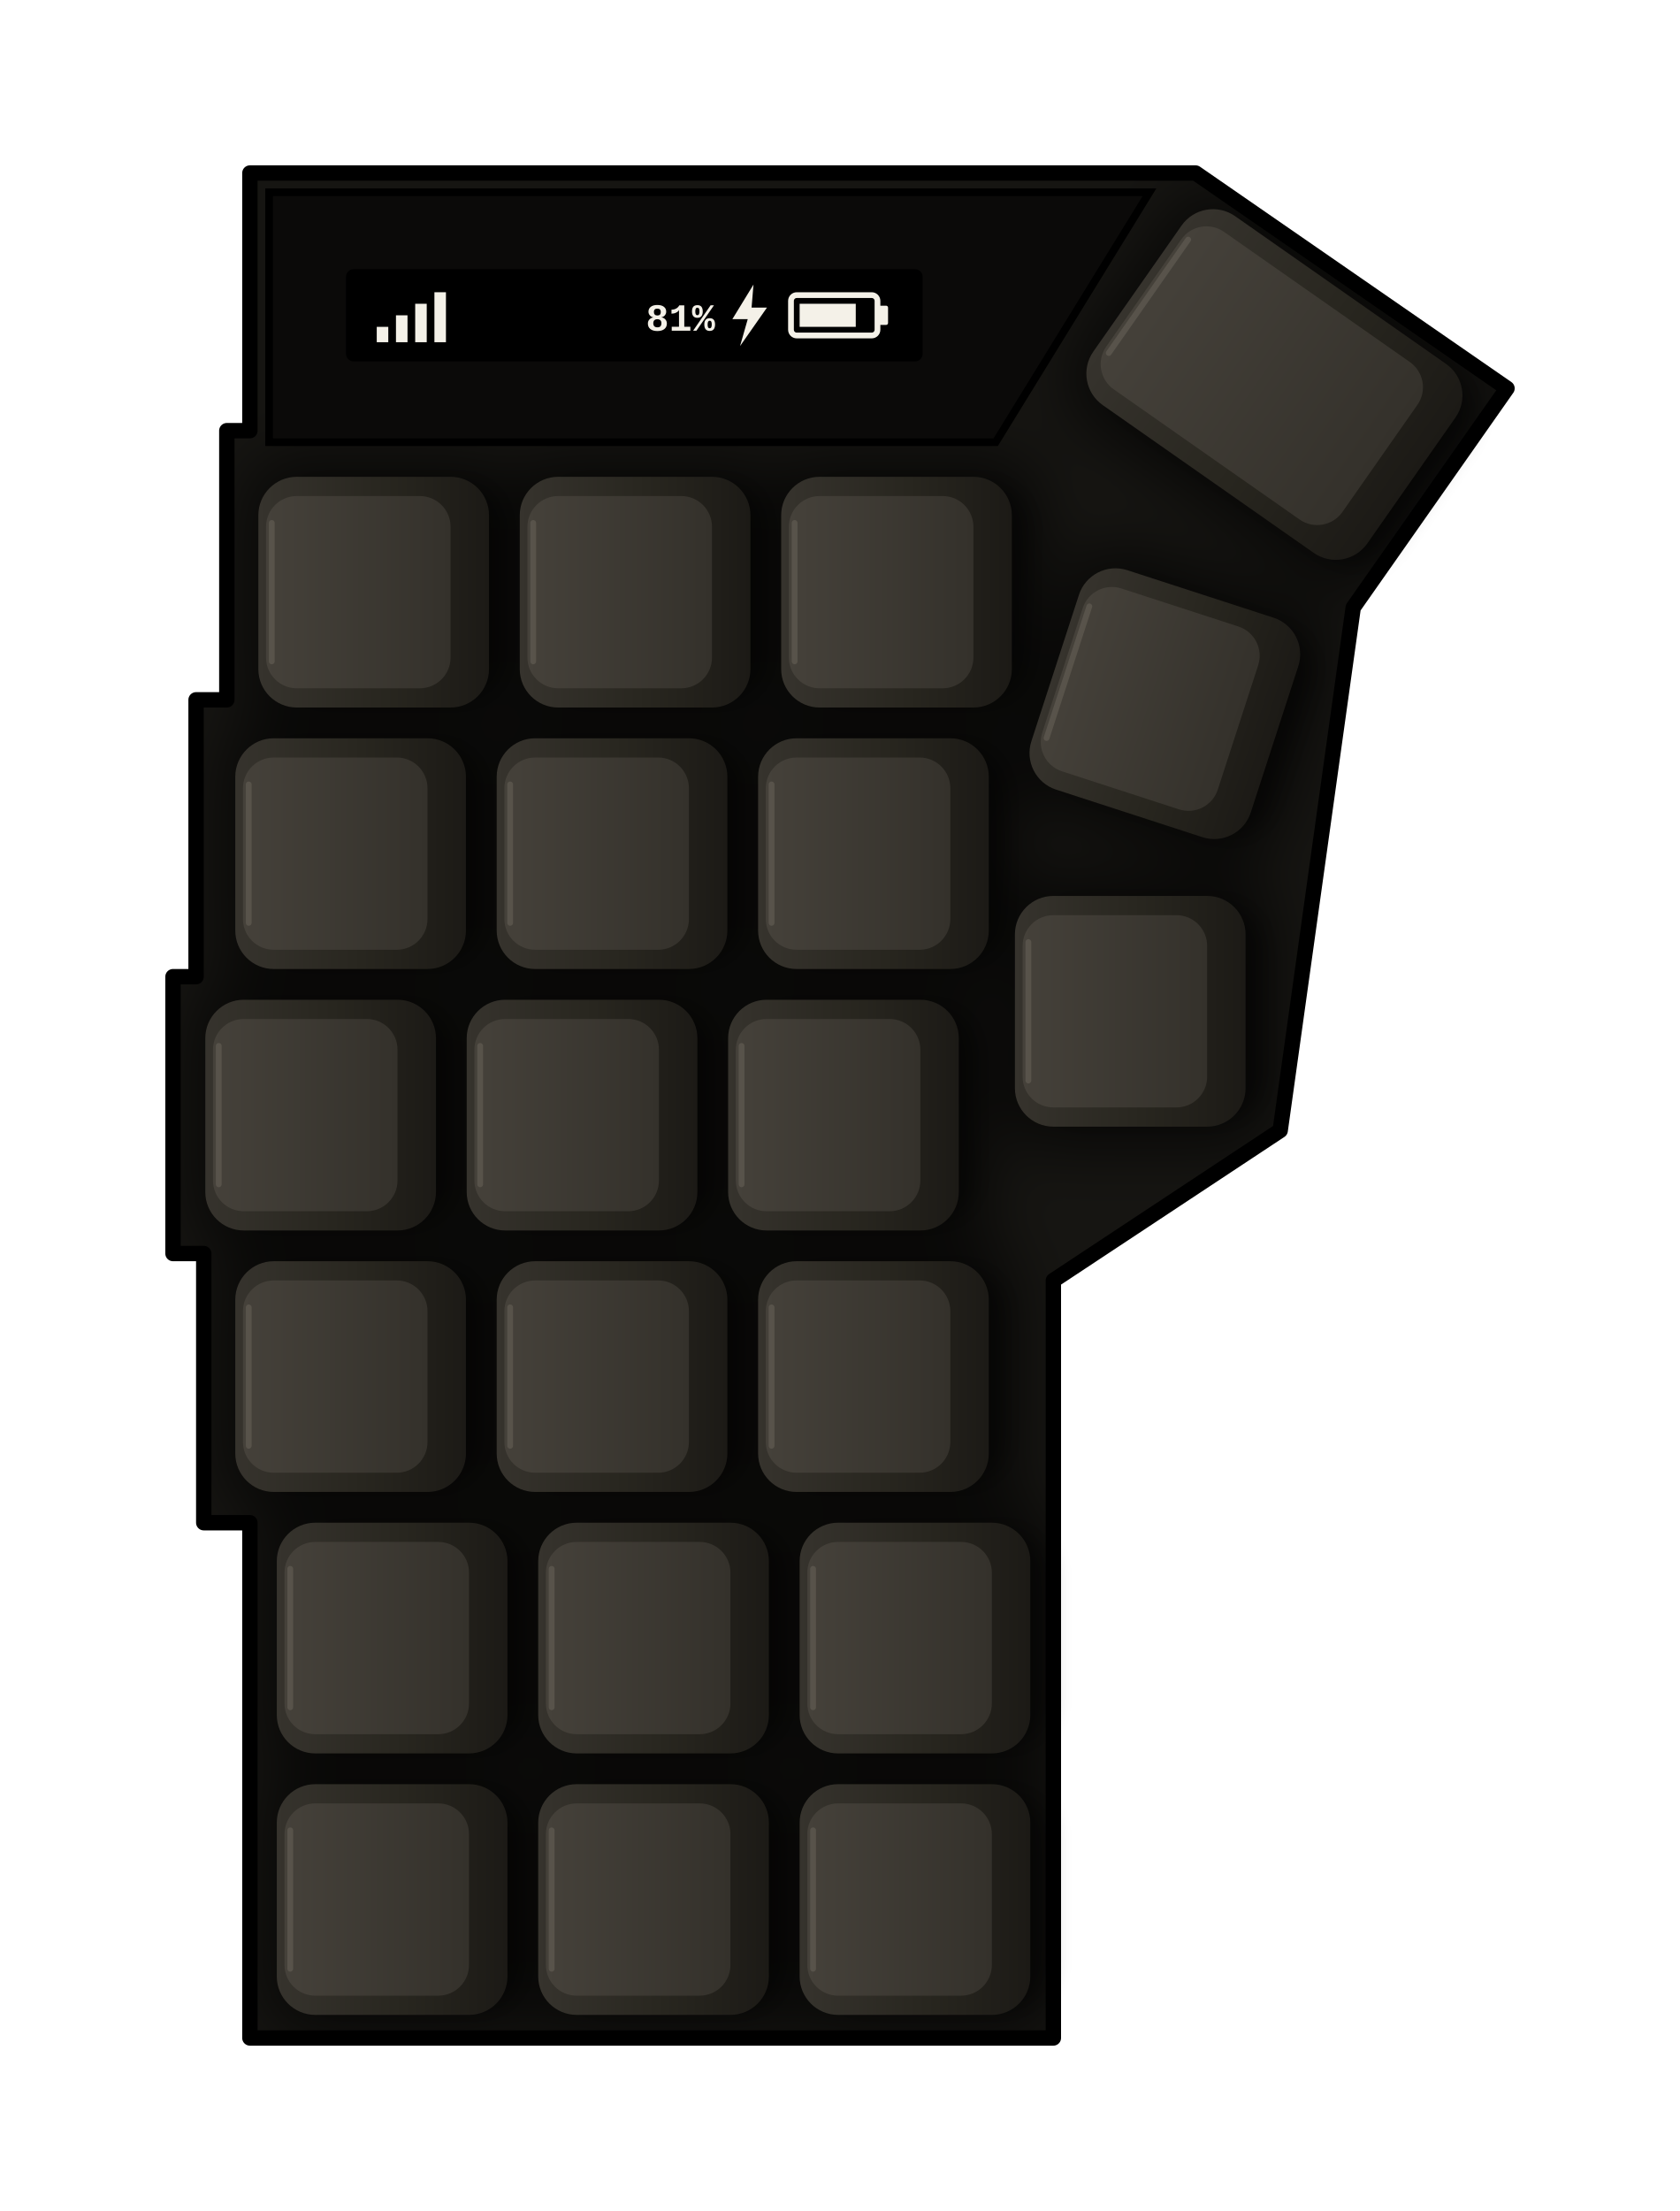
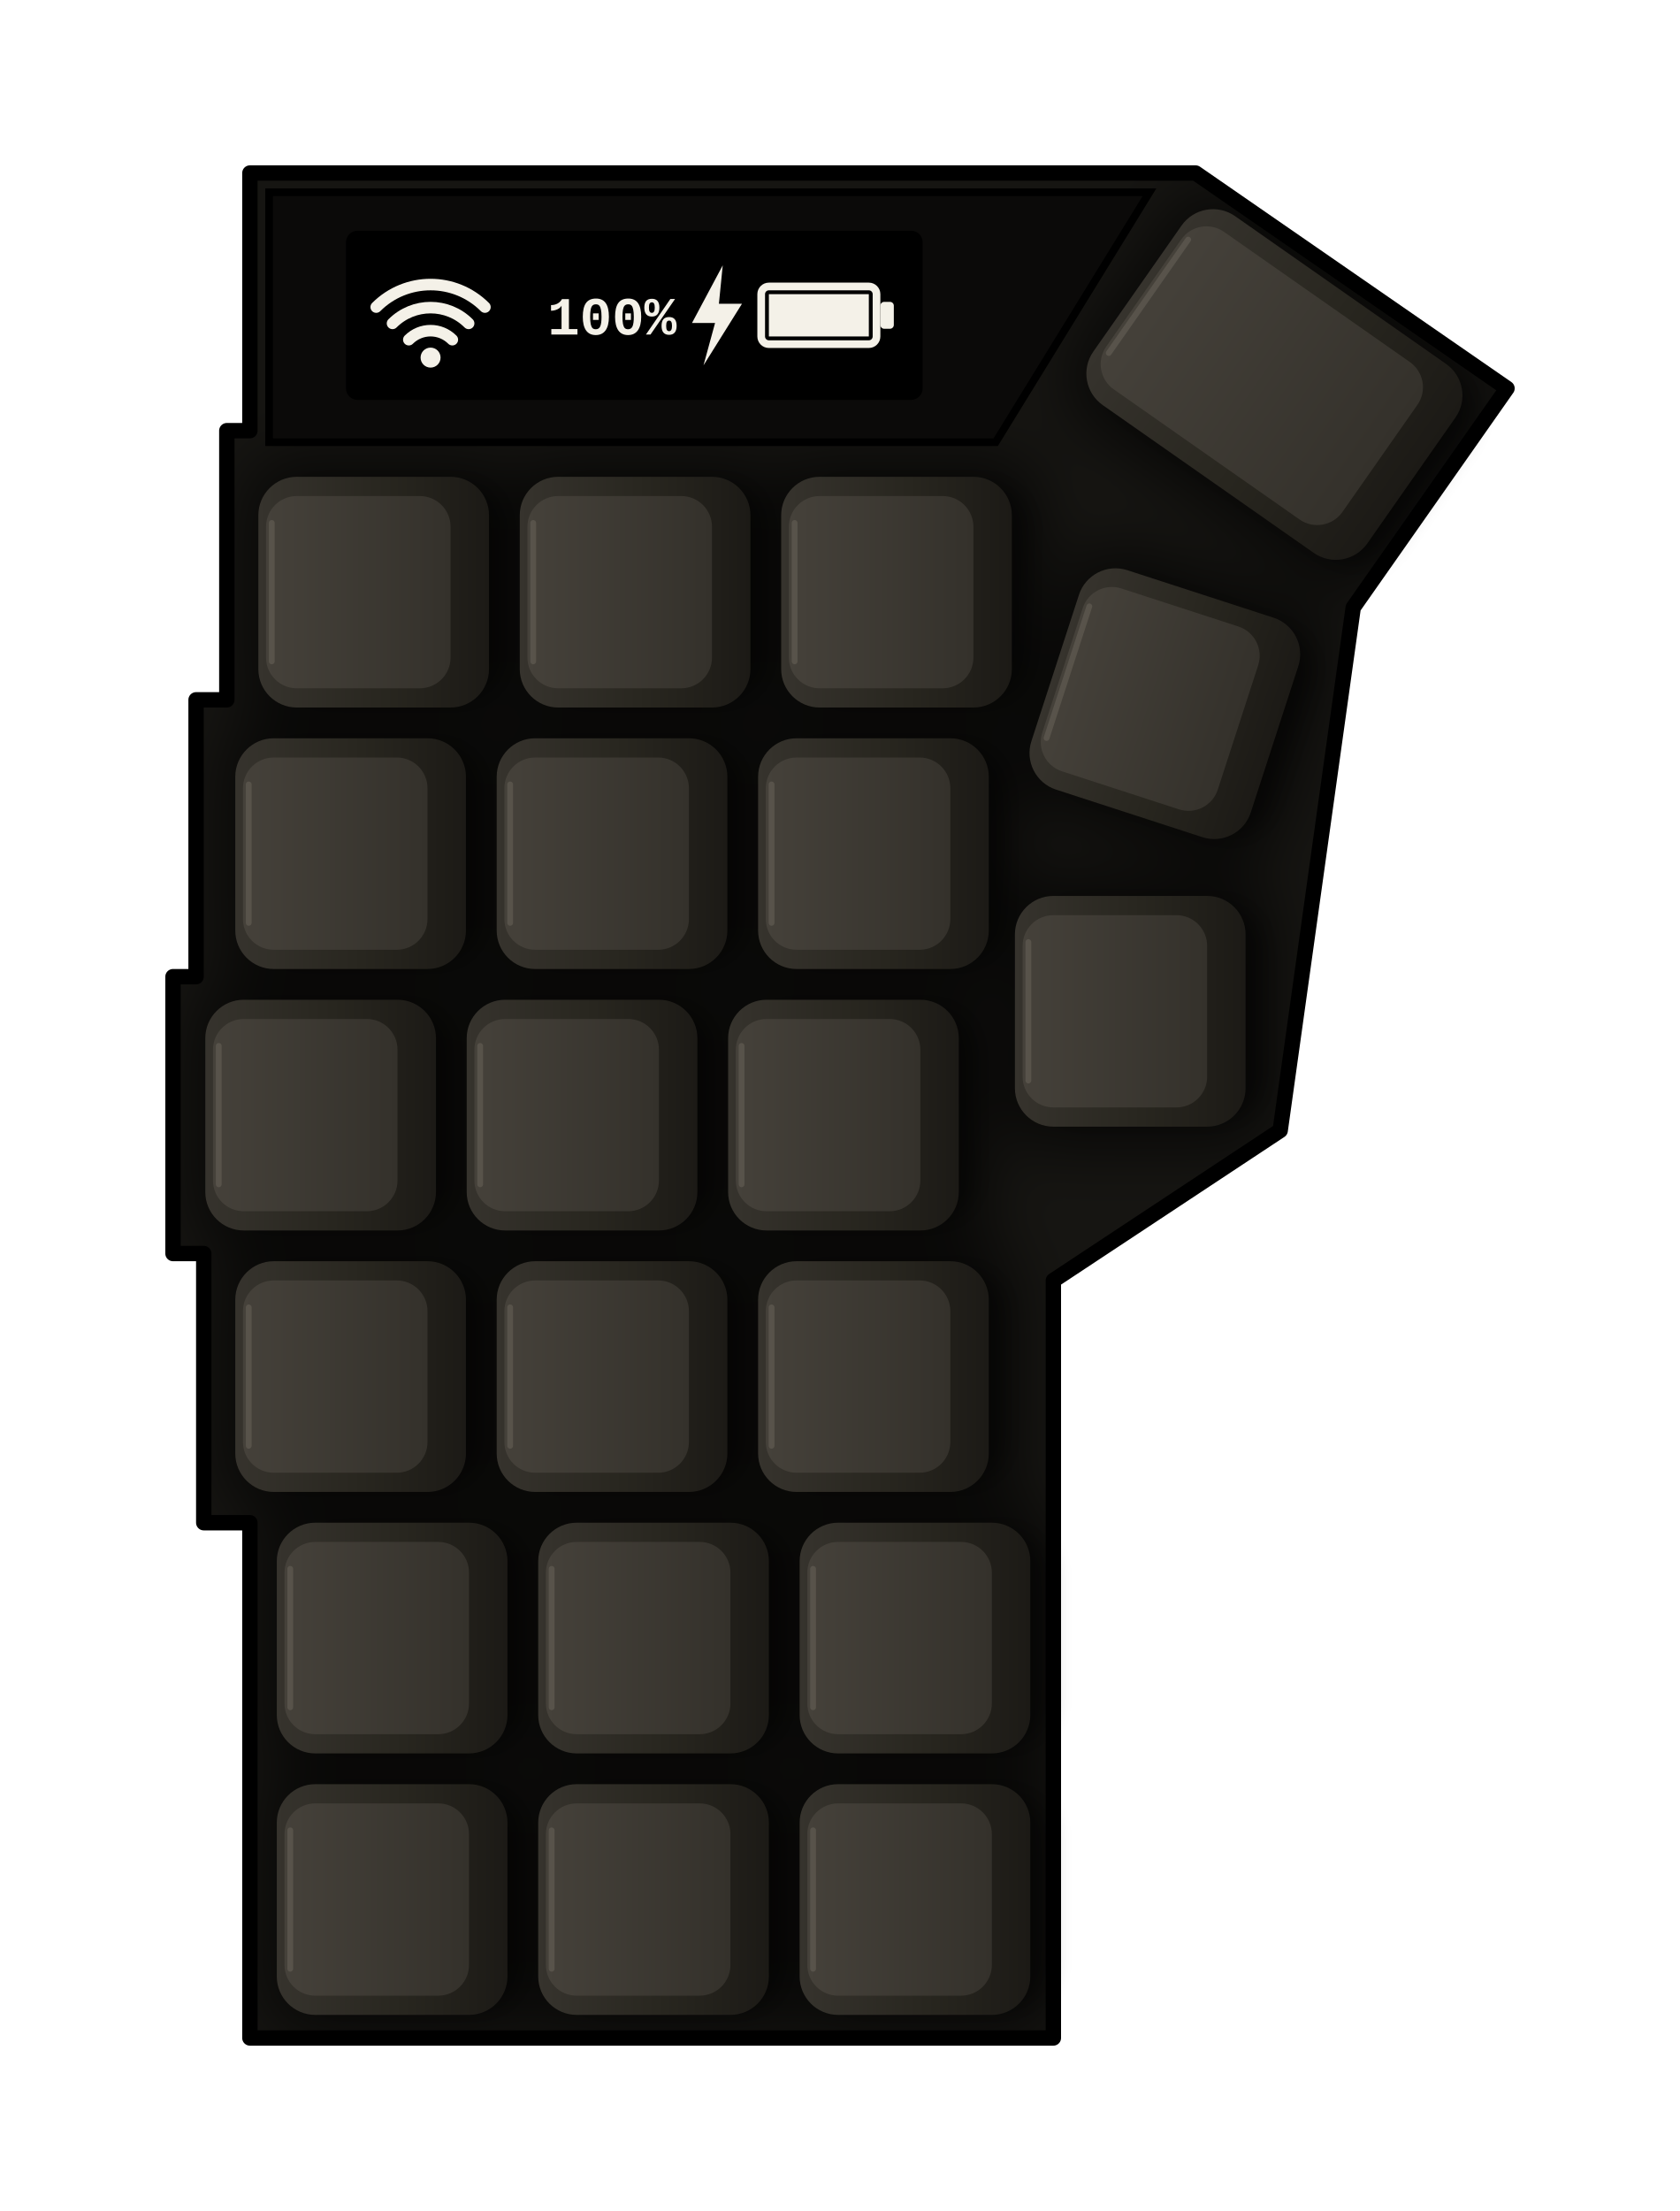
<svg xmlns="http://www.w3.org/2000/svg" viewBox="0 0 437 575" width="437" height="575">
  <defs>
    <linearGradient id="falda" x1="0" y1="0" x2="0" y2="1">
      <stop offset="0" stop-color="#36332d" />
      <stop offset="0.55" stop-color="#28261f" />
      <stop offset="1" stop-color="#1c1a16" />
    </linearGradient>
    <linearGradient id="cara" x1="0" y1="0" x2="0" y2="1">
      <stop offset="0" stop-color="#45413a" />
      <stop offset="1" stop-color="#34312b" />
    </linearGradient>
    <filter id="luz" x="-20%" y="-20%" width="140%" height="140%">
      <feGaussianBlur stdDeviation="8" />
    </filter>
    <filter id="sombra" x="-10%" y="-10%" width="120%" height="120%">
      <feGaussianBlur stdDeviation="3" />
    </filter>
    <clipPath id="dentro-placa">
      <polygon points="198,93 270,93 270,99 342,99 342,107 412,107 412,113 479,113 479,359 423,440 366,400 230,381 191,322 -6,322 -6,113 128,113 128,101 198,101" />
    </clipPath>
    <filter id="brillo" x="-60%" y="-60%" width="220%" height="220%">
      <feGaussianBlur stdDeviation="10" />
    </filter>
  </defs>
  <g transform="translate(-48 524) rotate(-90)">
    <polygon points="198,93 270,93 270,99 342,99 342,107 412,107 412,113 479,113 479,359 423,440 366,400 230,381 191,322 -6,322 -6,113 128,113 128,101 198,101" fill="#161512" />
    <g clip-path="url(#dentro-placa)">
      <g opacity="0.6" filter="url(#luz)">
        <rect x="334" y="111.2" width="72" height="72" rx="14">
          <animate attributeName="fill" values="#e61919;#e6e619;#19e619;#19e6e6;#1919e6;#e619e6;#e61919" dur="6s" begin="-4.65s" repeatCount="indefinite" />
        </rect>
        <rect x="266" y="105.2" width="72" height="72" rx="14">
          <animate attributeName="fill" values="#e61919;#e6e619;#19e619;#19e6e6;#1919e6;#e619e6;#e61919" dur="6s" begin="-3.81s" repeatCount="indefinite" />
        </rect>
        <rect x="198" y="97.4" width="72" height="72" rx="14">
          <animate attributeName="fill" values="#e61919;#e6e619;#19e619;#19e6e6;#1919e6;#e619e6;#e61919" dur="6s" begin="-2.97s" repeatCount="indefinite" />
        </rect>
        <rect x="130" y="105.2" width="72" height="72" rx="14">
          <animate attributeName="fill" values="#e61919;#e6e619;#19e619;#19e6e6;#1919e6;#e619e6;#e61919" dur="6s" begin="-2.13s" repeatCount="indefinite" />
        </rect>
        <rect x="62" y="116" width="72" height="72" rx="14">
          <animate attributeName="fill" values="#e61919;#e6e619;#19e619;#19e6e6;#1919e6;#e619e6;#e61919" dur="6s" begin="-1.29s" repeatCount="indefinite" />
        </rect>
        <rect x="-6" y="116" width="72" height="72" rx="14">
          <animate attributeName="fill" values="#e61919;#e6e619;#19e619;#19e6e6;#1919e6;#e619e6;#e61919" dur="6s" begin="-0.45s" repeatCount="indefinite" />
        </rect>
        <rect x="334" y="179.2" width="72" height="72" rx="14">
          <animate attributeName="fill" values="#e61919;#e6e619;#19e619;#19e6e6;#1919e6;#e619e6;#e61919" dur="6s" begin="-4.65s" repeatCount="indefinite" />
        </rect>
        <rect x="266" y="173.2" width="72" height="72" rx="14">
          <animate attributeName="fill" values="#e61919;#e6e619;#19e619;#19e6e6;#1919e6;#e619e6;#e61919" dur="6s" begin="-3.81s" repeatCount="indefinite" />
        </rect>
        <rect x="198" y="165.4" width="72" height="72" rx="14">
          <animate attributeName="fill" values="#e61919;#e6e619;#19e619;#19e6e6;#1919e6;#e619e6;#e61919" dur="6s" begin="-2.97s" repeatCount="indefinite" />
        </rect>
        <rect x="130" y="173.2" width="72" height="72" rx="14">
          <animate attributeName="fill" values="#e61919;#e6e619;#19e619;#19e6e6;#1919e6;#e619e6;#e61919" dur="6s" begin="-2.13s" repeatCount="indefinite" />
        </rect>
        <rect x="62" y="184" width="72" height="72" rx="14">
          <animate attributeName="fill" values="#e61919;#e6e619;#19e619;#19e6e6;#1919e6;#e619e6;#e61919" dur="6s" begin="-1.29s" repeatCount="indefinite" />
        </rect>
        <rect x="-6" y="184" width="72" height="72" rx="14">
          <animate attributeName="fill" values="#e61919;#e6e619;#19e619;#19e6e6;#1919e6;#e619e6;#e61919" dur="6s" begin="-0.45s" repeatCount="indefinite" />
        </rect>
        <rect x="334" y="247.2" width="72" height="72" rx="14">
          <animate attributeName="fill" values="#e61919;#e6e619;#19e619;#19e6e6;#1919e6;#e619e6;#e61919" dur="6s" begin="-4.65s" repeatCount="indefinite" />
        </rect>
        <rect x="266" y="241.2" width="72" height="72" rx="14">
          <animate attributeName="fill" values="#e61919;#e6e619;#19e619;#19e6e6;#1919e6;#e619e6;#e61919" dur="6s" begin="-3.81s" repeatCount="indefinite" />
        </rect>
        <rect x="198" y="233.4" width="72" height="72" rx="14">
          <animate attributeName="fill" values="#e61919;#e6e619;#19e619;#19e6e6;#1919e6;#e619e6;#e61919" dur="6s" begin="-2.97s" repeatCount="indefinite" />
        </rect>
        <rect x="130" y="241.2" width="72" height="72" rx="14">
          <animate attributeName="fill" values="#e61919;#e6e619;#19e619;#19e6e6;#1919e6;#e619e6;#e61919" dur="6s" begin="-2.13s" repeatCount="indefinite" />
        </rect>
        <rect x="62" y="252" width="72" height="72" rx="14">
          <animate attributeName="fill" values="#e61919;#e6e619;#19e619;#19e6e6;#1919e6;#e619e6;#e61919" dur="6s" begin="-1.29s" repeatCount="indefinite" />
        </rect>
        <rect x="-6" y="252" width="72" height="72" rx="14">
          <animate attributeName="fill" values="#e61919;#e6e619;#19e619;#19e6e6;#1919e6;#e619e6;#e61919" dur="6s" begin="-0.45s" repeatCount="indefinite" />
        </rect>
        <g transform="rotate(35.00 424 379.5)">
          <rect x="388" y="332" width="72" height="99" rx="14">
            <animate attributeName="fill" values="#e61919;#e6e619;#19e619;#19e6e6;#1919e6;#e619e6;#e61919" dur="6s" begin="-5.32s" repeatCount="indefinite" />
          </rect>
        </g>
        <g transform="rotate(18.00 341 351)">
          <rect x="305" y="317" width="72" height="72" rx="14">
            <animate attributeName="fill" values="#e61919;#e6e619;#19e619;#19e6e6;#1919e6;#e619e6;#e61919" dur="6s" begin="-4.29s" repeatCount="indefinite" />
          </rect>
        </g>
        <rect x="225" y="308" width="72" height="72" rx="14">
          <animate attributeName="fill" values="#e61919;#e6e619;#19e619;#19e6e6;#1919e6;#e619e6;#e61919" dur="6s" begin="-3.30s" repeatCount="indefinite" />
        </rect>
      </g>
    </g>
    <polygon points="198,93 270,93 270,99 342,99 342,107 412,107 412,113 479,113 479,359 423,440 366,400 230,381 191,322 -6,322 -6,113 128,113 128,101 198,101" fill="none" stroke="#000" stroke-width="4" stroke-linejoin="round" />
    <g fill="#000" opacity="0.45" filter="url(#sombra)">
      <rect x="342" y="121.2" width="56" height="58" rx="11" />
      <rect x="274" y="115.2" width="56" height="58" rx="11" />
      <rect x="206" y="107.4" width="56" height="58" rx="11" />
      <rect x="138" y="115.2" width="56" height="58" rx="11" />
      <rect x="70" y="126" width="56" height="58" rx="11" />
      <rect x="2" y="126" width="56" height="58" rx="11" />
      <rect x="342" y="189.2" width="56" height="58" rx="11" />
      <rect x="274" y="183.2" width="56" height="58" rx="11" />
      <rect x="206" y="175.4" width="56" height="58" rx="11" />
      <rect x="138" y="183.2" width="56" height="58" rx="11" />
      <rect x="70" y="194" width="56" height="58" rx="11" />
      <rect x="2" y="194" width="56" height="58" rx="11" />
      <rect x="342" y="257.2" width="56" height="58" rx="11" />
      <rect x="274" y="251.2" width="56" height="58" rx="11" />
      <rect x="206" y="243.4" width="56" height="58" rx="11" />
      <rect x="138" y="251.2" width="56" height="58" rx="11" />
      <rect x="70" y="262" width="56" height="58" rx="11" />
      <rect x="2" y="262" width="56" height="58" rx="11" />
      <g transform="rotate(35.00 424 379.5)">
        <rect x="396" y="342" width="56" height="85" rx="11" />
      </g>
      <g transform="rotate(18.00 341 351)">
        <rect x="313" y="327" width="56" height="58" rx="11" />
      </g>
      <rect x="233" y="318" width="56" height="58" rx="11" />
    </g>
    <rect x="340" y="115.2" width="60" height="60" rx="10" fill="url(#falda)" />
    <rect x="345" y="117.2" width="50" height="48" rx="8" fill="url(#cara)" />
    <path d="M352 118.7 H388" stroke="#6b665b" stroke-width="1.5" stroke-linecap="round" opacity="0.5" />
    <rect x="272" y="109.2" width="60" height="60" rx="10" fill="url(#falda)" />
    <rect x="277" y="111.2" width="50" height="48" rx="8" fill="url(#cara)" />
    <path d="M284 112.7 H320" stroke="#6b665b" stroke-width="1.5" stroke-linecap="round" opacity="0.5" />
    <rect x="204" y="101.4" width="60" height="60" rx="10" fill="url(#falda)" />
    <rect x="209" y="103.4" width="50" height="48" rx="8" fill="url(#cara)" />
    <path d="M216 104.9 H252" stroke="#6b665b" stroke-width="1.5" stroke-linecap="round" opacity="0.5" />
    <rect x="136" y="109.2" width="60" height="60" rx="10" fill="url(#falda)" />
    <rect x="141" y="111.2" width="50" height="48" rx="8" fill="url(#cara)" />
    <path d="M148 112.7 H184" stroke="#6b665b" stroke-width="1.5" stroke-linecap="round" opacity="0.5" />
    <rect x="68" y="120" width="60" height="60" rx="10" fill="url(#falda)" />
    <rect x="73" y="122" width="50" height="48" rx="8" fill="url(#cara)" />
    <path d="M80 123.5 H116" stroke="#6b665b" stroke-width="1.5" stroke-linecap="round" opacity="0.5" />
    <rect x="0" y="120" width="60" height="60" rx="10" fill="url(#falda)" />
    <rect x="5" y="122" width="50" height="48" rx="8" fill="url(#cara)" />
    <path d="M12 123.5 H48" stroke="#6b665b" stroke-width="1.5" stroke-linecap="round" opacity="0.5" />
    <rect x="340" y="183.2" width="60" height="60" rx="10" fill="url(#falda)" />
    <rect x="345" y="185.2" width="50" height="48" rx="8" fill="url(#cara)" />
    <path d="M352 186.7 H388" stroke="#6b665b" stroke-width="1.5" stroke-linecap="round" opacity="0.5" />
    <rect x="272" y="177.2" width="60" height="60" rx="10" fill="url(#falda)" />
    <rect x="277" y="179.2" width="50" height="48" rx="8" fill="url(#cara)" />
    <path d="M284 180.7 H320" stroke="#6b665b" stroke-width="1.5" stroke-linecap="round" opacity="0.5" />
    <rect x="204" y="169.4" width="60" height="60" rx="10" fill="url(#falda)" />
    <rect x="209" y="171.4" width="50" height="48" rx="8" fill="url(#cara)" />
    <path d="M216 172.9 H252" stroke="#6b665b" stroke-width="1.5" stroke-linecap="round" opacity="0.5" />
    <rect x="136" y="177.2" width="60" height="60" rx="10" fill="url(#falda)" />
    <rect x="141" y="179.2" width="50" height="48" rx="8" fill="url(#cara)" />
    <path d="M148 180.7 H184" stroke="#6b665b" stroke-width="1.5" stroke-linecap="round" opacity="0.5" />
    <rect x="68" y="188" width="60" height="60" rx="10" fill="url(#falda)" />
    <rect x="73" y="190" width="50" height="48" rx="8" fill="url(#cara)" />
    <path d="M80 191.5 H116" stroke="#6b665b" stroke-width="1.5" stroke-linecap="round" opacity="0.5" />
    <rect x="0" y="188" width="60" height="60" rx="10" fill="url(#falda)" />
    <rect x="5" y="190" width="50" height="48" rx="8" fill="url(#cara)" />
    <path d="M12 191.5 H48" stroke="#6b665b" stroke-width="1.5" stroke-linecap="round" opacity="0.5" />
    <rect x="340" y="251.2" width="60" height="60" rx="10" fill="url(#falda)" />
    <rect x="345" y="253.2" width="50" height="48" rx="8" fill="url(#cara)" />
    <path d="M352 254.7 H388" stroke="#6b665b" stroke-width="1.5" stroke-linecap="round" opacity="0.5" />
    <rect x="272" y="245.2" width="60" height="60" rx="10" fill="url(#falda)" />
    <rect x="277" y="247.2" width="50" height="48" rx="8" fill="url(#cara)" />
    <path d="M284 248.7 H320" stroke="#6b665b" stroke-width="1.5" stroke-linecap="round" opacity="0.5" />
    <rect x="204" y="237.4" width="60" height="60" rx="10" fill="url(#falda)" />
    <rect x="209" y="239.4" width="50" height="48" rx="8" fill="url(#cara)" />
    <path d="M216 240.9 H252" stroke="#6b665b" stroke-width="1.5" stroke-linecap="round" opacity="0.5" />
    <rect x="136" y="245.2" width="60" height="60" rx="10" fill="url(#falda)" />
    <rect x="141" y="247.2" width="50" height="48" rx="8" fill="url(#cara)" />
    <path d="M148 248.7 H184" stroke="#6b665b" stroke-width="1.5" stroke-linecap="round" opacity="0.5" />
    <rect x="68" y="256" width="60" height="60" rx="10" fill="url(#falda)" />
    <rect x="73" y="258" width="50" height="48" rx="8" fill="url(#cara)" />
    <path d="M80 259.5 H116" stroke="#6b665b" stroke-width="1.5" stroke-linecap="round" opacity="0.5" />
    <rect x="0" y="256" width="60" height="60" rx="10" fill="url(#falda)" />
    <rect x="5" y="258" width="50" height="48" rx="8" fill="url(#cara)" />
    <path d="M12 259.5 H48" stroke="#6b665b" stroke-width="1.5" stroke-linecap="round" opacity="0.5" />
    <g transform="rotate(35.00 424 379.5)">
      <rect x="394" y="336" width="60" height="87" rx="10" fill="url(#falda)" />
      <rect x="399" y="338" width="50" height="75" rx="8" fill="url(#cara)" />
      <path d="M406 339.5 H442" stroke="#6b665b" stroke-width="1.5" stroke-linecap="round" opacity="0.5" />
    </g>
    <g transform="rotate(18.00 341 351)">
      <rect x="311" y="321" width="60" height="60" rx="10" fill="url(#falda)" />
      <rect x="316" y="323" width="50" height="48" rx="8" fill="url(#cara)" />
      <path d="M323 324.5 H359" stroke="#6b665b" stroke-width="1.5" stroke-linecap="round" opacity="0.5" />
    </g>
    <rect x="231" y="312" width="60" height="60" rx="10" fill="url(#falda)" />
    <rect x="236" y="314" width="50" height="48" rx="8" fill="url(#cara)" />
    <path d="M243 315.5 H279" stroke="#6b665b" stroke-width="1.5" stroke-linecap="round" opacity="0.5" />
    <polygon points="409,118 474,118 474,347 409,307" fill="#0b0a09" stroke="#000" stroke-width="2" />
-     <g transform="matrix(0 1 -1 0 454 138)">
-       <rect x="0" y="0" width="150" height="24" rx="2" fill="#000" />
-       <rect x="8" y="15" width="3" height="4" fill="#f4f1e8" />
-       <rect x="13" y="12" width="3" height="7" fill="#f4f1e8" />
-       <rect x="18" y="9" width="3" height="10" fill="#f4f1e8" />
-       <rect x="23" y="6" width="3" height="13" fill="#f4f1e8" />
-       <text x="96" y="16" text-anchor="end" font-family="'Courier New', Courier, monospace" font-weight="bold" font-size="10" fill="#f4f1e8">81%</text>
-       <path d="M106 4 L100.5 13 H104.5 L102.5 20 L109.5 10 H105.5 Z" fill="#f4f1e8" />
-       <rect x="115.75" y="6.75" width="22.5" height="10.5" rx="1.5" fill="none" stroke="#f4f1e8" stroke-width="1.5" />
-       <rect x="138.5" y="9.5" width="2.5" height="5" rx="0.5" fill="#f4f1e8" />
-       <rect x="118" y="9" width="14.6" height="6" fill="#f4f1e8" />
+     <g transform="matrix(0 1 -1 0 464 138)">
+       <rect x="0" y="0" width="150" height="44" rx="3" fill="#000" />
+       <circle cx="22" cy="33" r="2.6" fill="#f4f1e8" />
+       <path d="M16.34 28.34 A8 8 0 0 1 27.66 28.34" fill="none" stroke="#f4f1e8" stroke-width="3" stroke-linecap="round" />
+       <path d="M12.10 24.10 A14 14 0 0 1 31.90 24.10" fill="none" stroke="#f4f1e8" stroke-width="3" stroke-linecap="round" />
+       <path d="M7.86 19.86 A20 20 0 0 1 36.14 19.86" fill="none" stroke="#f4f1e8" stroke-width="3" stroke-linecap="round" />
+       <text x="86" y="27" text-anchor="end" font-family="'Courier New', Courier, monospace" font-weight="bold" font-size="14" fill="#f4f1e8">100%</text>
+       <path d="M98 9 L90 24 H96 L93 35 L103 19 H97 Z" fill="#f4f1e8" />
+       <rect x="108" y="14.5" width="30" height="15" rx="2" fill="none" stroke="#f4f1e8" stroke-width="2" />
+       <rect x="139" y="18.5" width="3.5" height="7" rx="1" fill="#f4f1e8" />
+       <rect x="110" y="16.5" width="26.0" height="11" fill="#f4f1e8" />
    </g>
  </g>
</svg>
